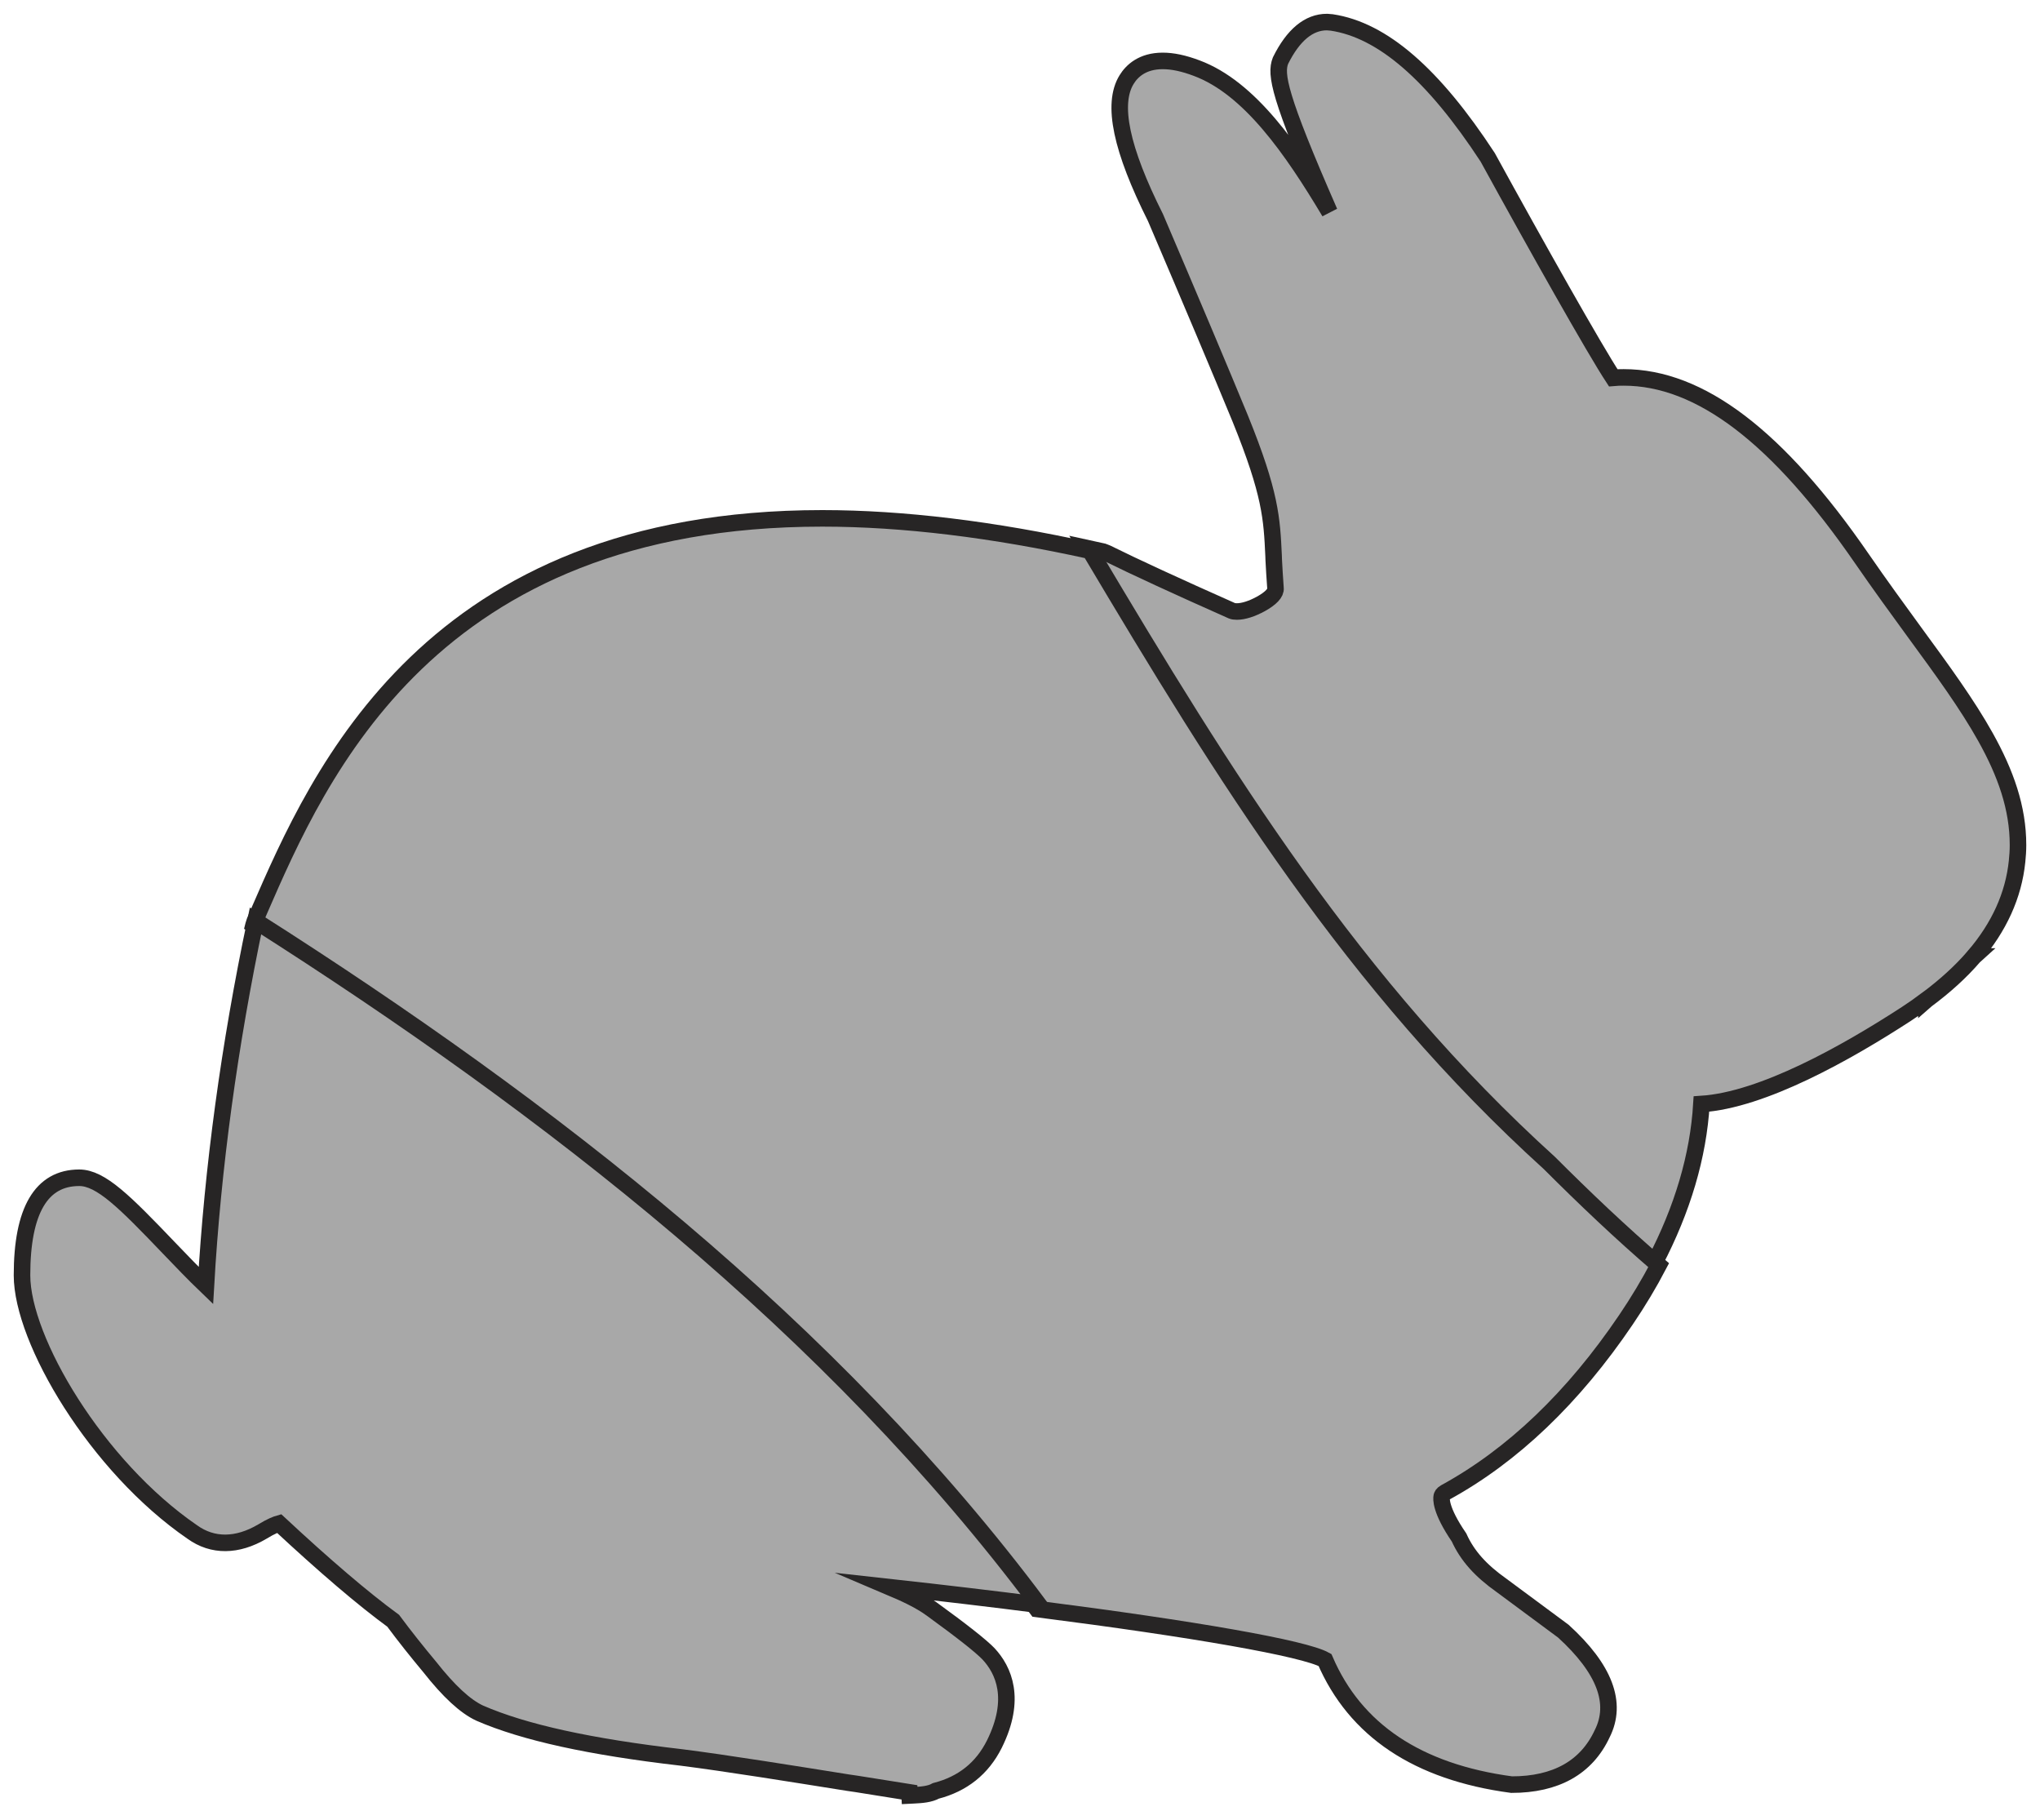
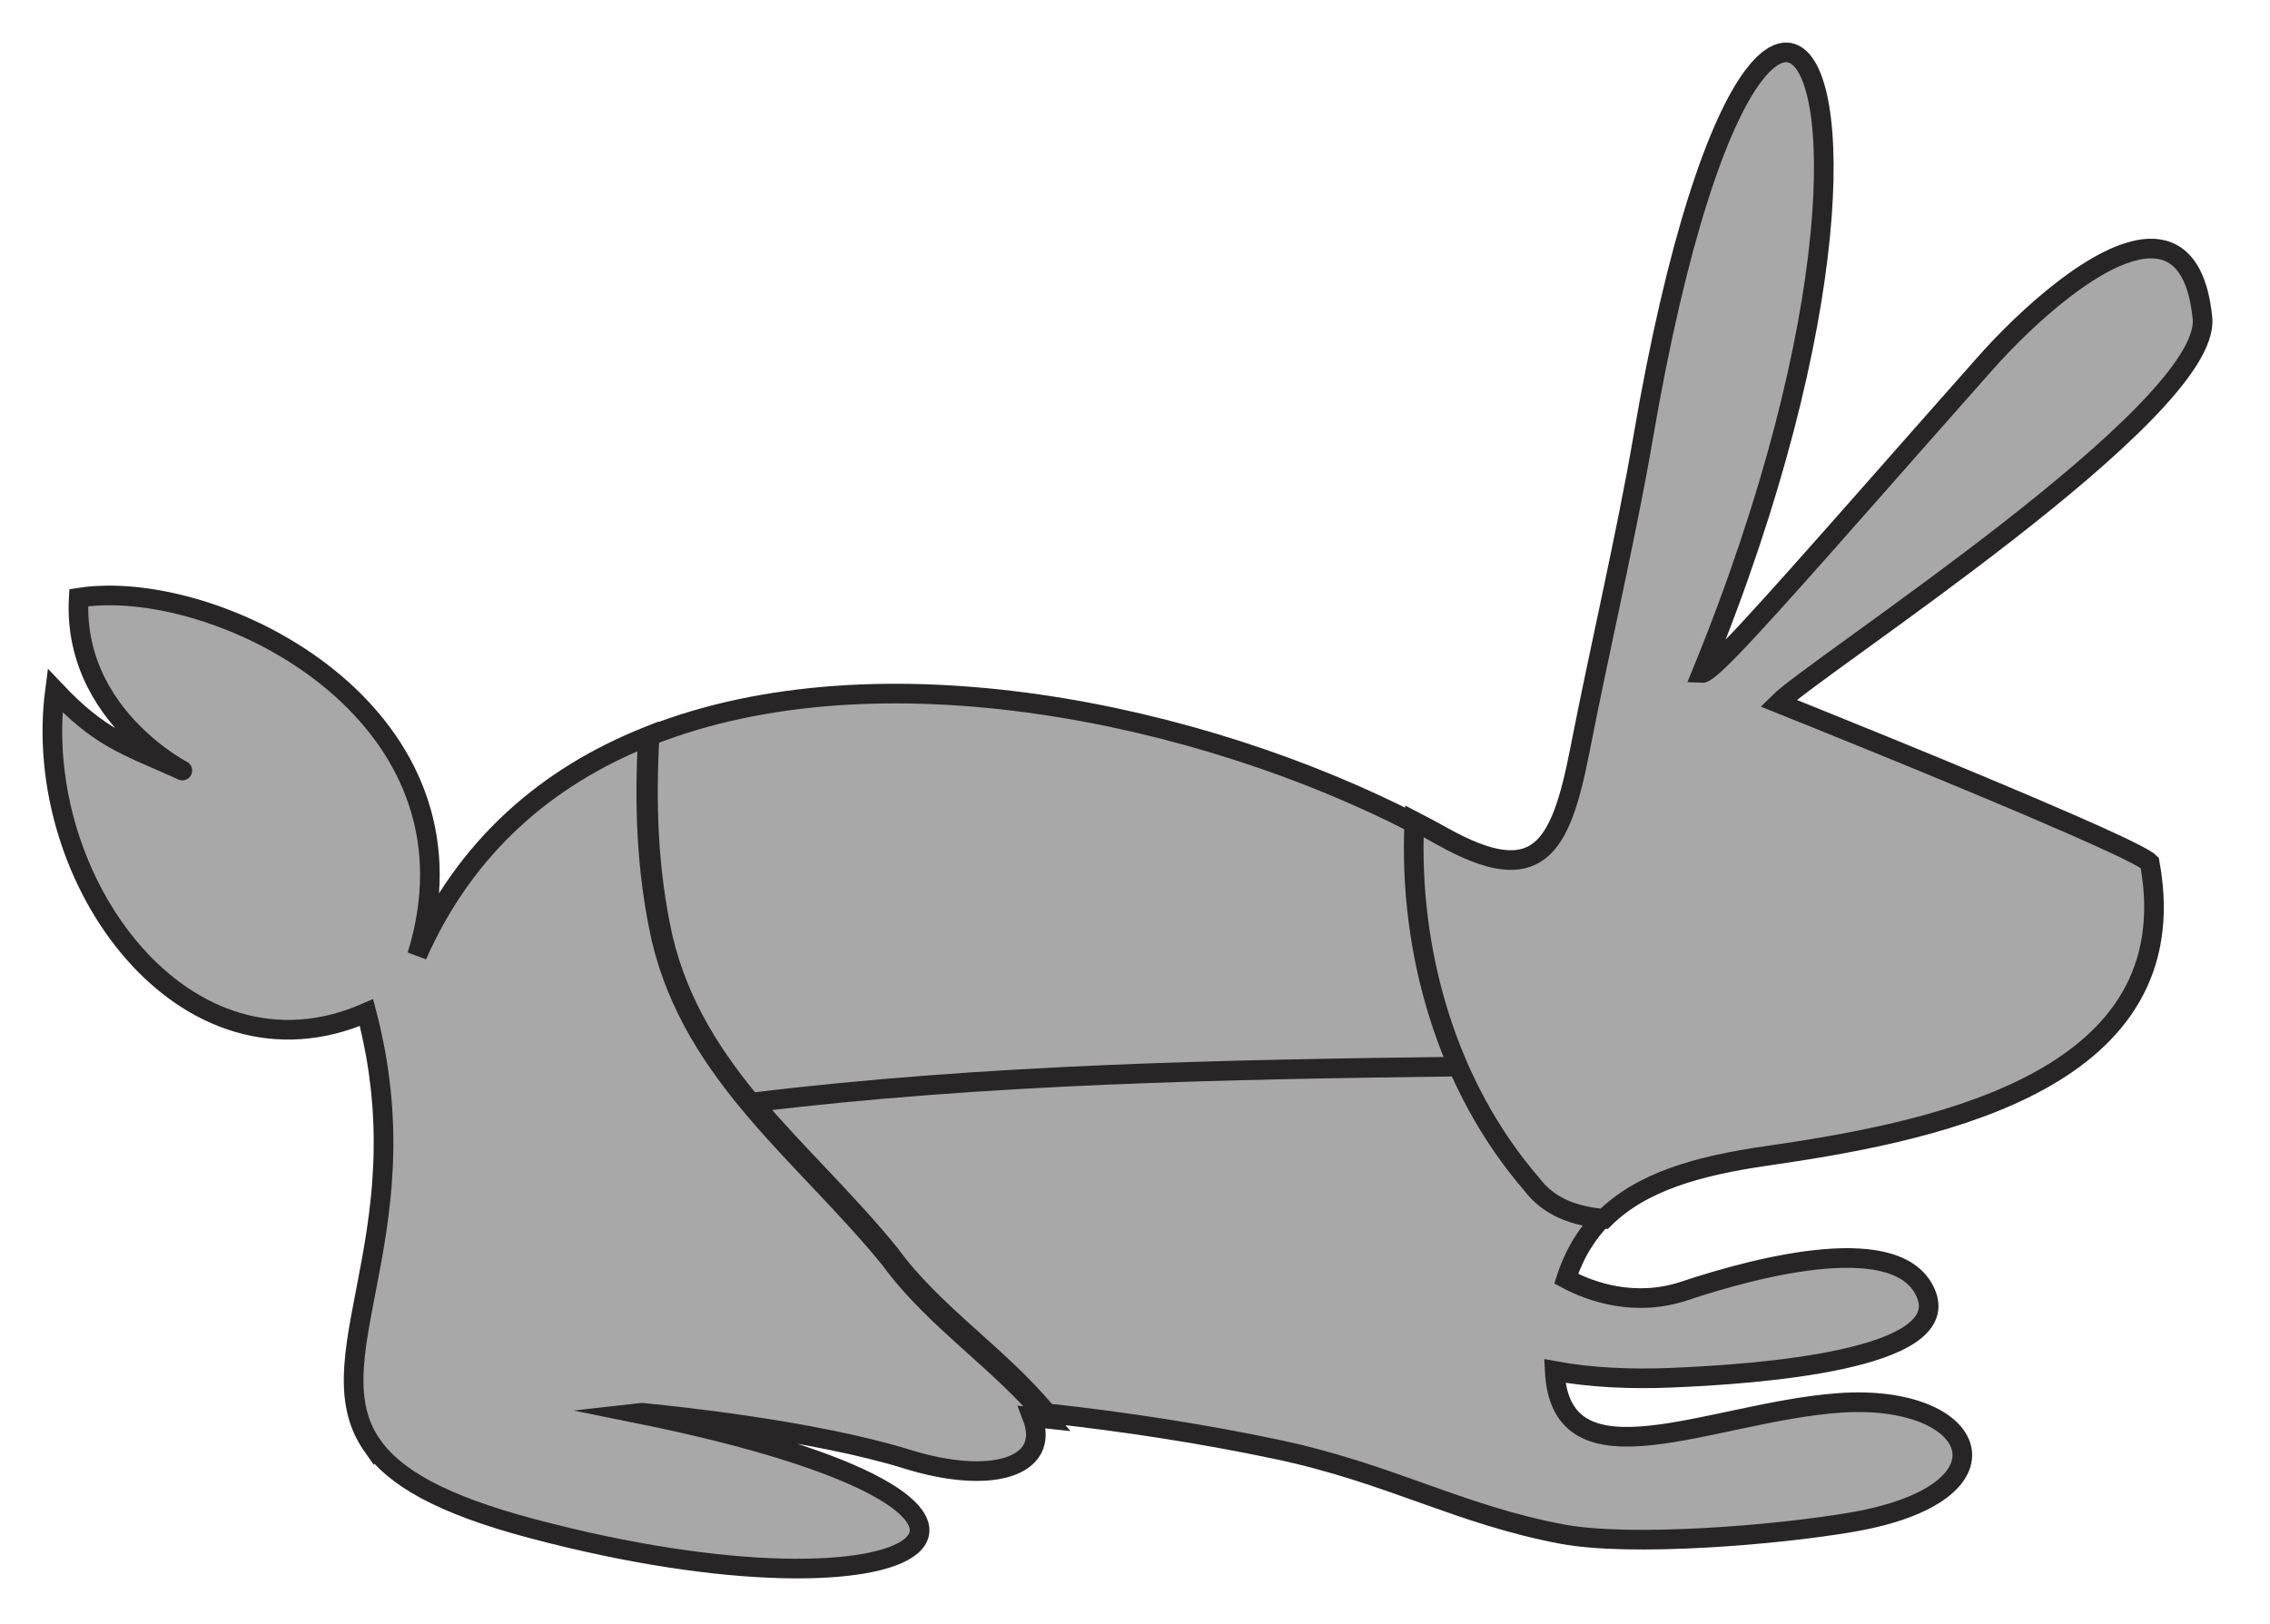
- <svg xmlns="http://www.w3.org/2000/svg" version="1.1" baseProfile="basic" id="Слой_1" x="0px" y="0px" width="370px" height="330px" viewBox="0 0 370 330" xml:space="preserve">
-   <path fill="#A8A8A8" stroke="#272525" stroke-width="3" stroke-miterlimit="10" d="M280.314,210.393  c6.338,6.338,12.93,12.608,19.813,18.524c5.049-9.657,7.892-19.271,8.467-28.712c11.081-0.716,26.25-9.243,37.148-16.325  c1.286-0.836,2.491-1.69,3.656-2.554v0.001l0.009-0.008c3.375-2.505,6.256-5.125,8.605-7.86l0.012-0.011h-0.002  c4.583-5.34,7.188-11.109,7.819-17.251l0,0v-0.001c0.1-0.973,0.169-1.952,0.169-2.944c0.007-6.762-2.255-13.073-5.894-19.59l0,0  c-3.324-5.952-7.794-12.076-12.777-18.877l-0.141-0.194c-3.026-4.16-6.176-8.462-9.486-13.263  c-15.246-22.137-29.374-32.889-43.221-32.889c-0.63,0-1.26,0.013-1.895,0.071c-3.351-5.093-13.846-23.714-22.77-39.984  c-9.852-15.058-19.069-23.064-28.274-24.453L240.671,4c-3.279,0-6.117,2.336-8.428,7.004c-0.954,2.462-0.319,6.408,8.898,27.453  c-6.794-11.371-14.488-22.519-24.097-26.102c-2.378-0.897-4.372-1.309-6.159-1.309c-3.693,0-5.601,1.834-6.549,3.385  c-2.723,4.406-0.997,12.615,5.236,25.03c6.403,14.984,11.87,27.926,15.374,36.443c5.535,13.646,5.731,18.119,6.05,24.923  l0.024,0.719c0.097,1.529,0.159,3.159,0.318,5.109c0.117,0.839-0.831,1.853-2.666,2.867c-1.615,0.881-3.156,1.37-4.33,1.37  c-0.368,0-0.698-0.042-0.905-0.133c-9.969-4.428-17.583-7.937-22.678-10.458l-0.696-0.272c-1.034-0.239-2.047-0.447-3.072-0.672  C221.418,140.435,244.772,178.183,280.314,210.393z" />
-   <path fill="#A8A8A8" stroke="#272525" stroke-width="3" stroke-miterlimit="10" d="M262.126,270.638  c12.183-6.654,23.215-17.18,32.768-31.299c2.238-3.304,4.218-6.609,5.943-9.908c-6.883-5.915-13.475-12.186-19.813-18.524  c-35.541-32.209-58.896-69.958-83.324-111.035C180.095,95.993,163.749,94,149.134,94c-71.171,0-91.304,46.305-102.132,71.192  l-0.802,1.882l-0.196,0.612c-0.004,0.021-0.008,0.042-0.013,0.062c53.514,34.039,104.441,73.677,142.088,124.026  c28.419,3.632,48.455,7.129,52.237,9.248c5.48,12.745,16.819,20.329,33.851,22.603c8.018,0,13.571-3.107,16.42-9.22  c2.813-5.556,0.453-11.78-7.038-18.606l-11.217-8.306c-3.786-2.68-6.201-5.368-7.699-8.682c-3.462-5.054-3.217-7.085-3.144-7.438  C261.538,271.188,261.605,270.932,262.126,270.638z" />
-   <path fill="#A8A8A8" stroke="#272525" stroke-width="3" stroke-miterlimit="10" d="M46.342,167  c-4.756,22.608-7.776,44.846-8.992,66.124c-2.166-2.08-4.584-4.6-6.737-6.846c-7.987-8.352-12.334-12.703-16.24-12.703  c-6.889,0-10.382,5.951-10.382,17.689c0,11.731,13.5,34.636,30.903,46.564c3.672,2.64,8.119,2.605,12.685-0.088  c1.595-0.978,2.559-1.332,3.042-1.468c8.266,7.694,15.225,13.639,20.693,17.64c2.104,2.838,4.34,5.637,6.604,8.352  c3.489,4.428,6.458,7.169,9.082,8.394c8.067,3.509,20.021,6.126,36.555,8.035c8.222,1.04,20.431,3.01,30.238,4.574l1.508,0.22  c4.94,0.797,7.892,1.273,9.649,1.542l0.031,0.564l0.799-0.039c1.401-0.071,2.869-0.181,3.964-0.794  c4.846-1.247,8.402-4.072,10.607-8.478c4.077-8.219,1.68-13.429-1.063-16.377c-1.37-1.419-4.759-4.098-10.339-8.148  c-2.174-1.591-5.004-2.861-7.547-3.939c9.604,1.059,18.675,2.138,27.028,3.206C150.783,240.677,99.856,201.04,46.342,167z" />
+ <svg xmlns="http://www.w3.org/2000/svg" version="1.1" baseProfile="basic" id="Слой_1" x="0px" y="0px" width="346.833px" height="248.167px" viewBox="0 0 346.833 248.167" xml:space="preserve">
+   <path fill="#A8A8A8" stroke="#272525" stroke-width="3" stroke-miterlimit="10" d="M136.052,192.496c-13-16-30-28-35-49  c-2.34-10.53-2.62-20.719-2.054-30.966c-15.276,6.061-27.876,16.728-35.274,33.481c10.823-34.876-25.709-55.335-47.545-55.007  c-1.092,0.016-2.147,0.085-3.157,0.206c-0.337,0.04-0.669,0.087-0.995,0.139c-1.153,20.083,20.536,28.484,14.908,25.986  c-7.77-3.473-11.682-4.557-18.532-11.806c-3.802,29.075,19.946,61.348,47.593,49.227c0.243,0.921,0.459,1.826,0.664,2.726  c0.06,0.264,0.118,0.527,0.175,0.789c0.158,0.725,0.303,1.444,0.438,2.156c0.034,0.182,0.073,0.366,0.106,0.547  c0.15,0.831,0.281,1.65,0.401,2.462c0.043,0.294,0.082,0.584,0.122,0.876c0.079,0.579,0.15,1.153,0.214,1.722  c0.032,0.282,0.067,0.566,0.095,0.846c0.075,0.742,0.138,1.476,0.191,2.202c0.024,0.334,0.042,0.664,0.062,0.995  c0.027,0.454,0.05,0.904,0.068,1.352c0.015,0.357,0.03,0.715,0.04,1.068c0.015,0.558,0.023,1.11,0.026,1.658  c0.003,0.494,0,0.983-0.007,1.47c-0.004,0.316-0.008,0.632-0.016,0.945c-0.01,0.429-0.023,0.856-0.04,1.279  c-0.008,0.209-0.02,0.415-0.03,0.623c-0.043,0.892-0.097,1.772-0.165,2.637c-0.008,0.108-0.016,0.217-0.025,0.324  c-0.043,0.523-0.09,1.041-0.141,1.554c0,0.003-0.001,0.006-0.001,0.01c-1.379,13.858-5.508,24.242-3.687,32.459  c0.002,0.01,0.004,0.019,0.006,0.029c0.2,0.896,0.473,1.767,0.827,2.613c0.024,0.059,0.05,0.117,0.075,0.175  c0.348,0.804,0.771,1.586,1.281,2.348c0.027,0.04,0.047,0.082,0.075,0.122c0.001-0.003,0.003-0.005,0.004-0.008  c3.428,5.027,10.613,9.167,24.417,12.843c60.552,16.116,88.707-2.91,16.144-17.585c0.255-0.029,0.516-0.054,0.772-0.082  c4.609,0.439,26.293,2.675,40.548,7.097c12.772,3.973,22.022,1.265,19.091-6.435c0.776,0.08,1.548,0.169,2.323,0.253  C152.806,208.034,142.705,201.644,136.052,192.496z" />
+   <path fill="#A8A8A8" stroke="#272525" stroke-width="3" stroke-miterlimit="10" d="M216.357,125.962  c-32.919-17.026-82.066-27.396-117.107-13.493c-0.566,10.246-0.286,20.435,2.054,30.966c2.441,10.252,7.745,18.357,14.044,25.831  c35.787-4.355,71.934-5.022,107.893-5.482C218.059,152.073,215.753,138.935,216.357,125.962z" />
+   <path fill="#A8A8A8" stroke="#272525" stroke-width="3" stroke-miterlimit="10" d="M280.962,214.409  c-19.51,1.413-42.511,13.42-43.418-4.884c5.439,1.015,11.703,1.279,17.569,1.04c13.81-0.549,43.091-2.759,39.219-12.698  c-3.871-9.939-25.41-4.42-37.009-0.563c-7.406,2.469-14.126,0.22-18.026-1.879c1.282-3.925,3.227-7.02,5.723-9.501  c-4.47-0.377-8.437-1.771-11.064-5.273c-4.558-5.277-8.233-11.255-11.063-17.651c-35.959,0.46-72.107,1.127-107.893,5.482  c6.604,7.836,14.303,14.979,20.956,23.169c6.653,9.148,16.754,15.539,23.996,24.33c12.137,1.32,24.108,3.199,35.116,5.523  c17.324,3.651,27.812,9.994,43.653,12.959c10.474,1.949,32.562,0.178,44.257-1.839C308.76,228.192,302.432,212.858,280.962,214.409z  " />
+   <path fill="#A8A8A8" stroke="#272525" stroke-width="3" stroke-miterlimit="10" d="M328.937,135.25  c-0.049-0.502-0.109-1.011-0.18-1.526c-0.008-0.059-0.014-0.116-0.022-0.176c-0.08-0.561-0.17-1.128-0.277-1.704  c-0.047-0.047-0.11-0.1-0.185-0.157c-0.04-0.03-0.091-0.065-0.138-0.098c-0.039-0.027-0.074-0.053-0.118-0.082  c-0.071-0.047-0.153-0.098-0.236-0.15c-0.027-0.017-0.052-0.032-0.08-0.049c-1.731-1.052-5.911-2.999-11.253-5.331  c-16.701-7.318-44.739-18.526-44.739-18.526c5.697-5.711,66.208-44.614,64.807-58.822c-0.58-5.843-2.445-8.914-5.051-10.08  c-0.004-0.002-0.009-0.004-0.013-0.006c-0.286-0.127-0.58-0.232-0.883-0.315c-0.003-0.001-0.007-0.002-0.01-0.003  c-0.912-0.247-1.898-0.298-2.939-0.181c-0.011,0.001-0.021,0.002-0.032,0.003c-0.328,0.038-0.662,0.094-1,0.163  c-0.035,0.007-0.069,0.014-0.104,0.021c-0.325,0.07-0.655,0.154-0.988,0.252c-0.048,0.014-0.097,0.029-0.146,0.044  c-0.327,0.099-0.657,0.209-0.99,0.332c-0.055,0.02-0.111,0.042-0.166,0.063c-0.333,0.126-0.667,0.262-1.005,0.41  c-0.053,0.023-0.106,0.049-0.159,0.073c-0.307,0.138-0.615,0.284-0.925,0.438c-0.074,0.037-0.148,0.073-0.222,0.111  c-0.299,0.152-0.599,0.313-0.9,0.48c-0.105,0.058-0.211,0.115-0.316,0.175c-0.286,0.162-0.574,0.332-0.861,0.506  c-0.138,0.083-0.276,0.167-0.414,0.253c-0.263,0.164-0.527,0.332-0.791,0.504c-0.168,0.11-0.337,0.222-0.505,0.335  c-0.165,0.111-0.331,0.225-0.496,0.339c-0.278,0.191-0.555,0.386-0.832,0.586c-0.08,0.058-0.16,0.116-0.24,0.174  c-0.382,0.278-0.763,0.562-1.143,0.853c-0.011,0.009-0.023,0.017-0.034,0.026c-4.584,3.513-8.965,7.878-12.024,11.336  c-6.959,7.857-13.097,14.828-18.412,20.854c-15.148,17.162-23.561,26.587-24.912,26.506c22.138-54.124,21.554-92.353,13.698-94.758  c-0.003-0.001-0.007-0.001-0.01-0.002c-0.206-0.062-0.417-0.102-0.633-0.114c-0.027-0.002-0.055,0.004-0.082,0.003  c-0.194-0.006-0.39,0.001-0.591,0.035c-0.053,0.009-0.109,0.032-0.162,0.044c-0.177,0.04-0.355,0.082-0.538,0.153  c-0.084,0.032-0.171,0.084-0.256,0.123c-0.156,0.072-0.311,0.139-0.471,0.233c-0.117,0.069-0.237,0.162-0.355,0.243  c-0.132,0.09-0.262,0.17-0.396,0.276c-0.154,0.121-0.312,0.27-0.469,0.412c-0.102,0.092-0.202,0.171-0.305,0.271  c-0.193,0.189-0.39,0.408-0.588,0.628c-0.069,0.078-0.137,0.142-0.207,0.224c-0.234,0.272-0.471,0.574-0.709,0.889  c-0.035,0.047-0.07,0.085-0.105,0.133c-5.253,7.064-11.548,24.642-16.813,55.434c-2.512,14.661-6.644,32.246-9.637,47.621  c-2.965,15.155-6.452,21.223-20.989,13.096c-1.396-0.781-2.828-1.55-4.291-2.306c-0.932,20.058,5.044,40.532,17.947,55.472  c2.626,3.502,6.594,4.896,11.064,5.273c5.709-5.674,14.332-8.094,24.713-9.596c24.142-3.496,62.087-10.522,59.129-41.343  C328.941,135.298,328.94,135.274,328.937,135.25z" />
</svg>
